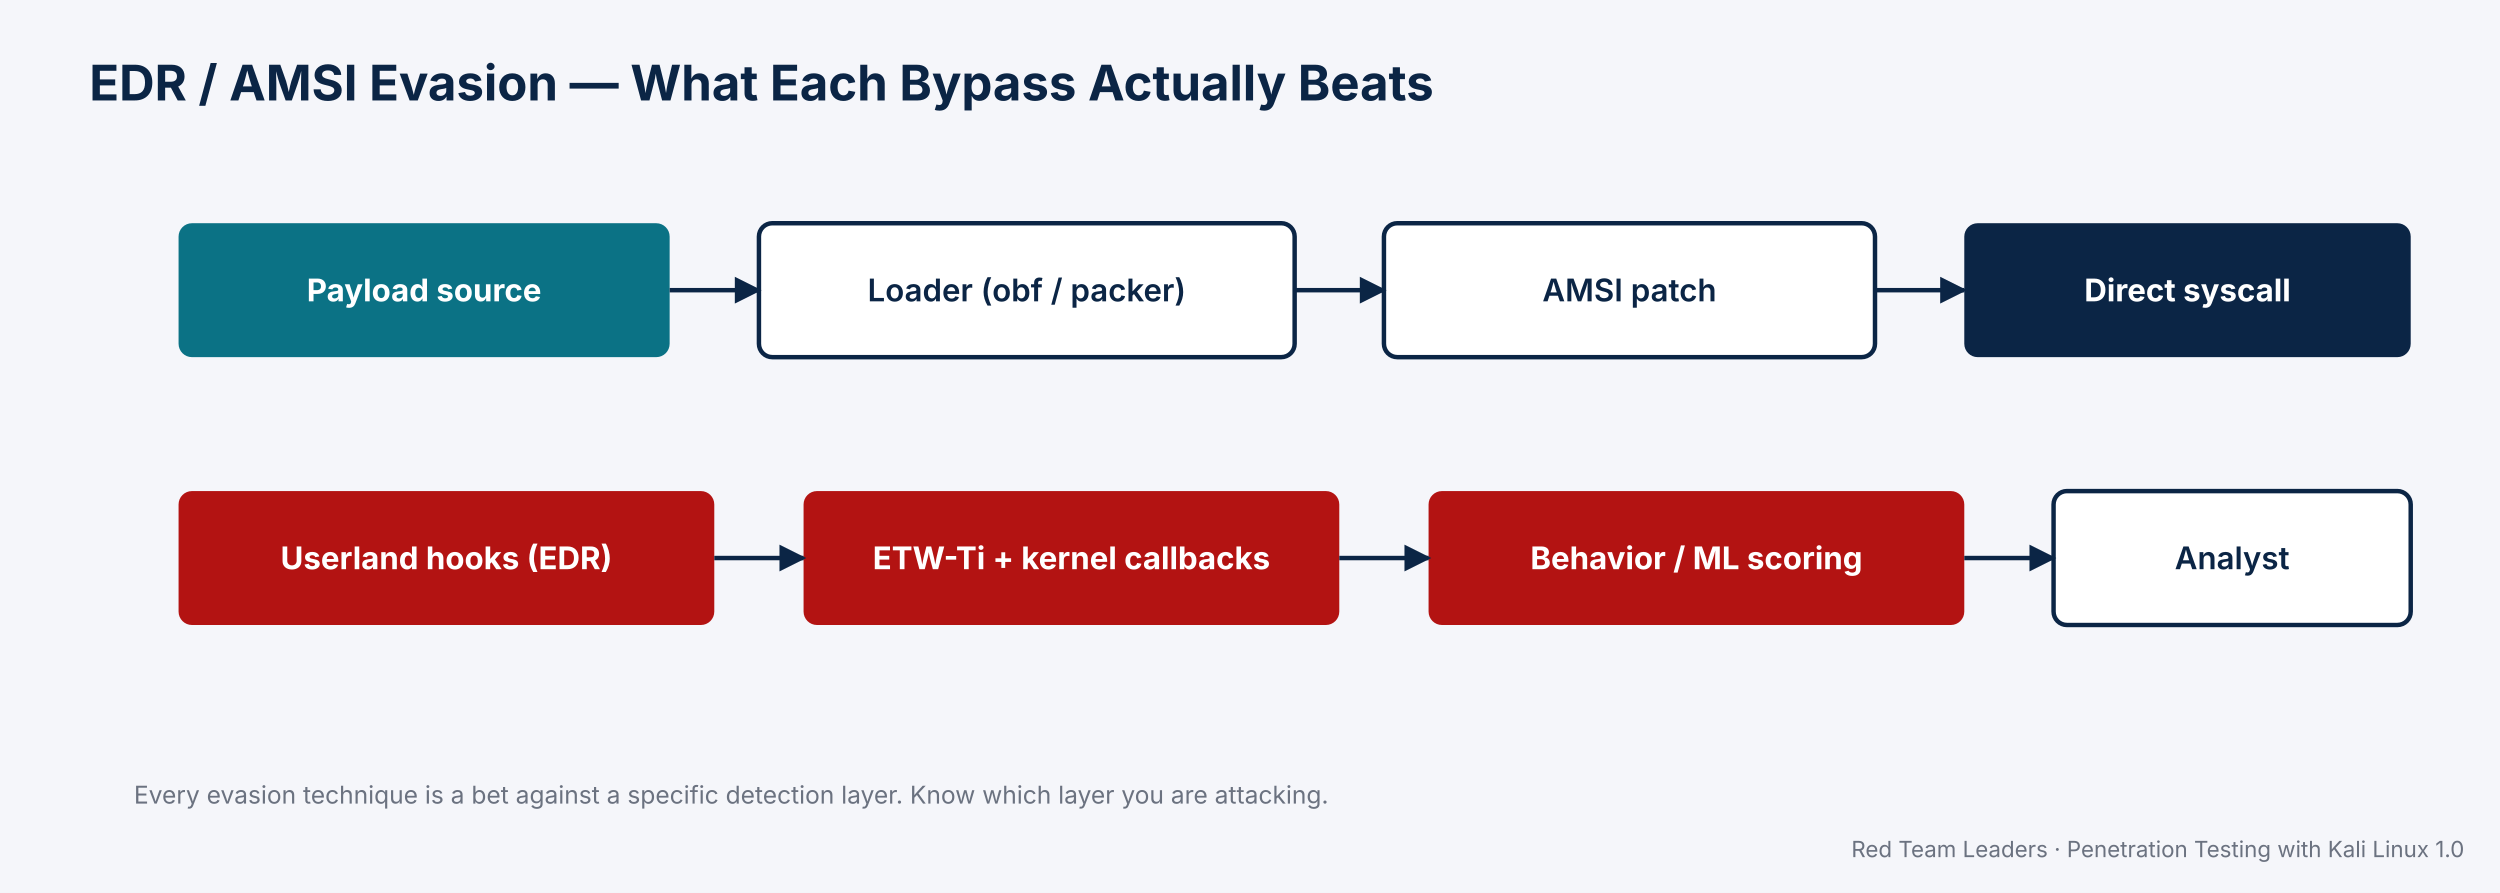
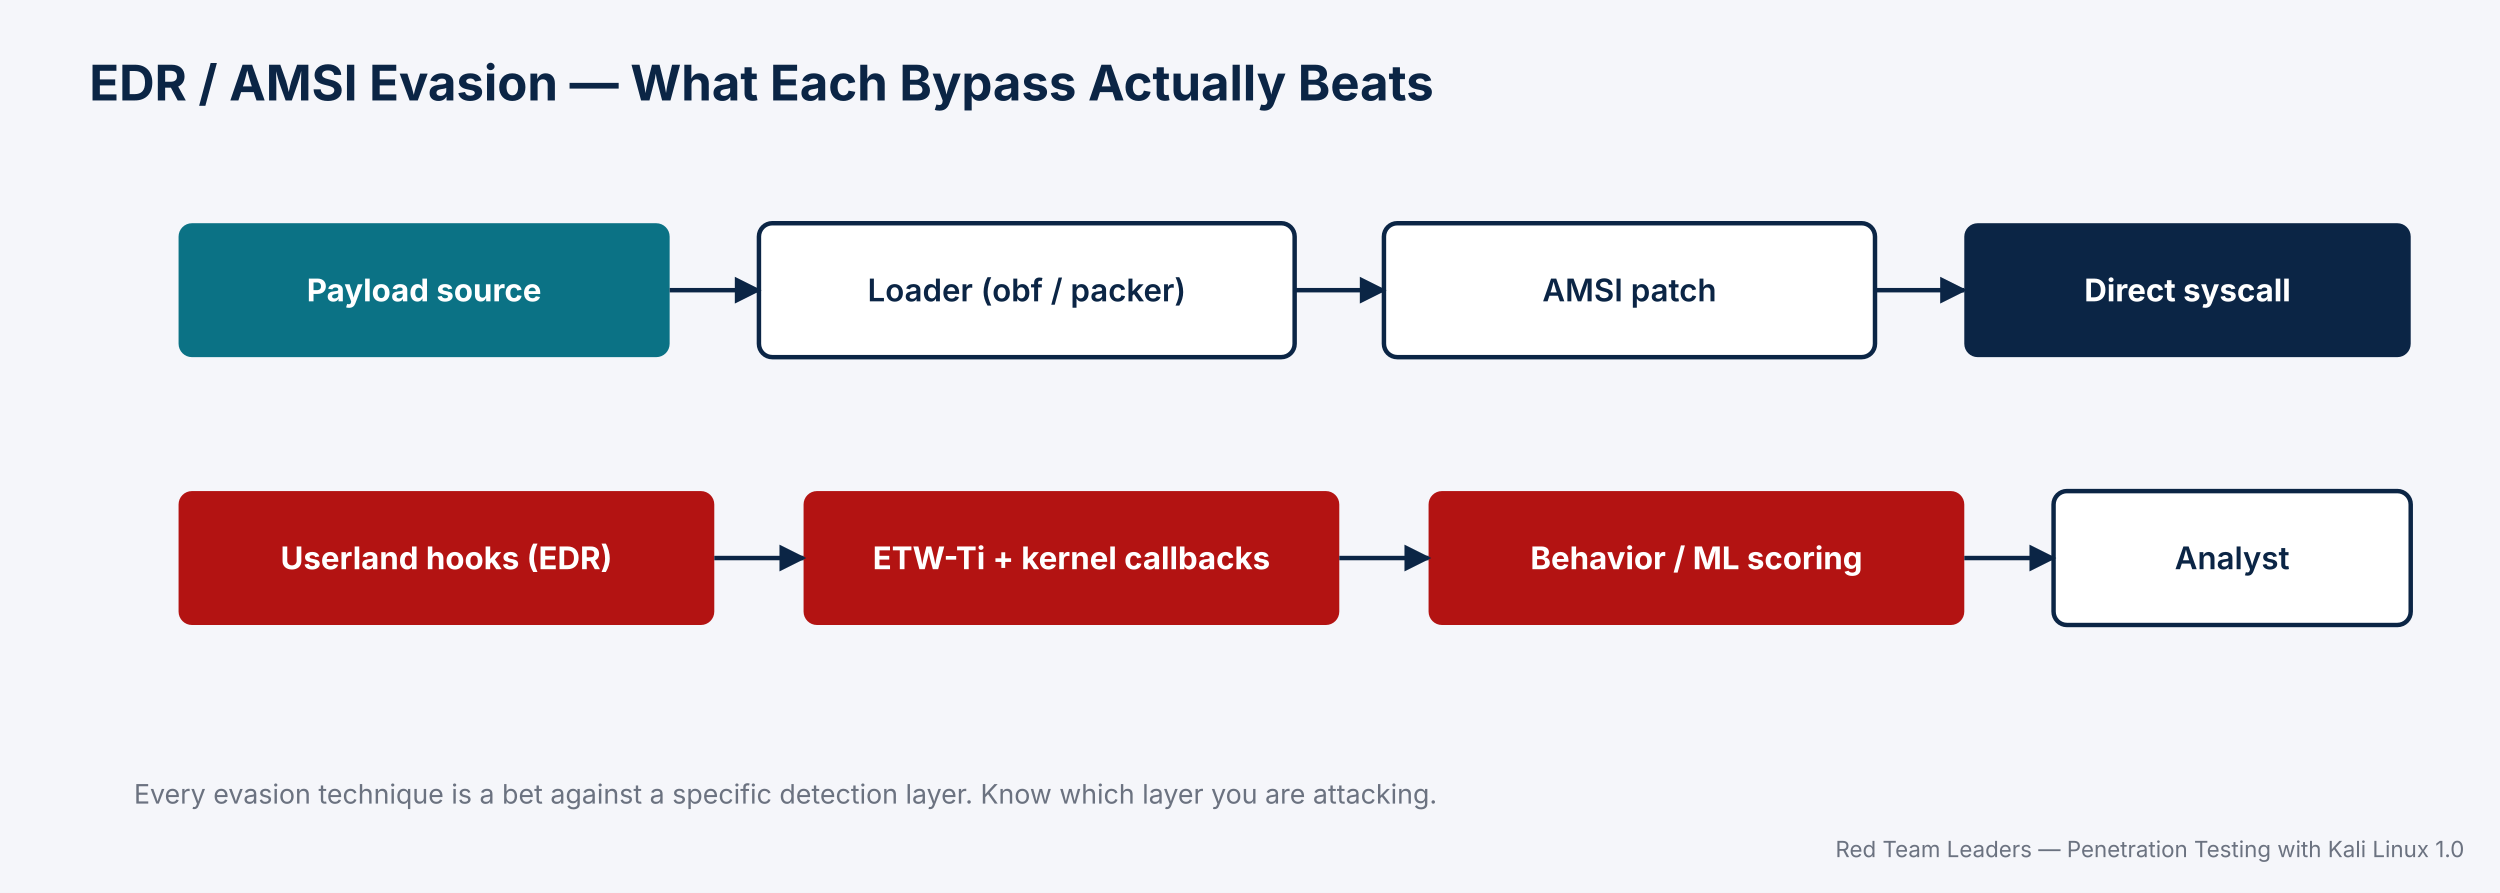
<svg xmlns="http://www.w3.org/2000/svg" viewBox="0 0 1120 400" width="1120" height="400">
  <style>
  .bg { fill: #F5F6FA; }
  .box { fill: #FFFFFF; stroke: #0B2545; stroke-width: 2; }
  .box-accent { fill: #0B2545; stroke: none; }
  .box-warn { fill: #B31312; stroke: none; }
  .box-safe { fill: #0B7285; stroke: none; }
-   .title { fill: #0B2545; font: 700 22px 'Inter', 'Segoe UI', Arial, sans-serif; }
-   .label { fill: #0B2545; font: 600 14px 'Inter', 'Segoe UI', Arial, sans-serif; }
-   .label-w { fill: #FFFFFF; font: 700 14px 'Inter', 'Segoe UI', Arial, sans-serif; }
-   .small { fill: #6B7280; font: 400 11px 'Inter', 'Segoe UI', Arial, sans-serif; }
+   .box-amber { fill: #D97706; stroke: none; }
+   .title { fill: #0B2545; font: 700 22px 'Inter','Segoe UI',Arial,sans-serif; }
+   .label { fill: #0B2545; font: 600 14px 'Inter','Segoe UI',Arial,sans-serif; }
+   .label-w { fill: #FFFFFF; font: 700 14px 'Inter','Segoe UI',Arial,sans-serif; }
+   .label-sm { fill: #FFFFFF; font: 700 12px 'Inter','Segoe UI',Arial,sans-serif; }
+   .small { fill: #6B7280; font: 400 12px 'Inter','Segoe UI',Arial,sans-serif; }
+   .small-w { fill: #E5E7EB; font: 400 11px 'Inter','Segoe UI',Arial,sans-serif; }
  .arrow { fill: none; stroke: #0B2545; stroke-width: 2; marker-end: url(#a); }
-   .footer { fill: #6B7280; font: 400 10px 'Inter', Arial, sans-serif; }
+   .footer { fill: #6B7280; font: 400 10px 'Inter',Arial,sans-serif; }
</style>
  <defs>
    <marker id="a" viewBox="0 0 10 10" refX="9" refY="5" markerWidth="6" markerHeight="6" orient="auto-start-reverse">
      <path d="M0,0 L10,5 L0,10 z" fill="#0B2545" />
    </marker>
  </defs>
  <rect class="bg" width="1120" height="400" />
  <text class="title" x="40" y="45">EDR / AMSI Evasion — What Each Bypass Actually Beats</text>
  <rect class="box-safe" x="80" y="100" width="220" height="60" rx="6" />
  <text class="label-w" x="190" y="135" text-anchor="middle">Payload source</text>
  <rect class="box" x="340" y="100" width="240" height="60" rx="6" />
  <text class="label" x="460" y="135" text-anchor="middle">Loader (obf / packer)</text>
  <rect class="box" x="620" y="100" width="220" height="60" rx="6" />
  <text class="label" x="730" y="135" text-anchor="middle">AMSI patch</text>
  <rect class="box-accent" x="880" y="100" width="200" height="60" rx="6" />
  <text class="label-w" x="980" y="135" text-anchor="middle">Direct syscall</text>
  <line class="arrow" x1="300" y1="130" x2="340" y2="130" />
  <line class="arrow" x1="580" y1="130" x2="620" y2="130" />
  <line class="arrow" x1="840" y1="130" x2="880" y2="130" />
  <rect class="box-warn" x="80" y="220" width="240" height="60" rx="6" />
  <text class="label-w" x="200" y="255" text-anchor="middle">Userland hooks (EDR)</text>
  <rect class="box-warn" x="360" y="220" width="240" height="60" rx="6" />
  <text class="label-w" x="480" y="255" text-anchor="middle">ETW-Ti + kernel callbacks</text>
  <rect class="box-warn" x="640" y="220" width="240" height="60" rx="6" />
  <text class="label-w" x="760" y="255" text-anchor="middle">Behavior / ML scoring</text>
  <rect class="box" x="920" y="220" width="160" height="60" rx="6" />
  <text class="label" x="1000" y="255" text-anchor="middle">Analyst</text>
  <line class="arrow" x1="320" y1="250" x2="360" y2="250" />
  <line class="arrow" x1="600" y1="250" x2="640" y2="250" />
  <line class="arrow" x1="880" y1="250" x2="920" y2="250" />
  <text class="small" x="60" y="360" text-anchor="start">Every evasion technique is a bet against a specific detection layer. Know which layer you are attacking.</text>
-   <text class="footer" x="1104" y="384" text-anchor="end">Red Team Leaders · Penetration Testing with Kali Linux 1.0</text>
+   <text class="footer" x="1104" y="384" text-anchor="end">Red Team Leaders — Penetration Testing with Kali Linux 1.0</text>
</svg>
